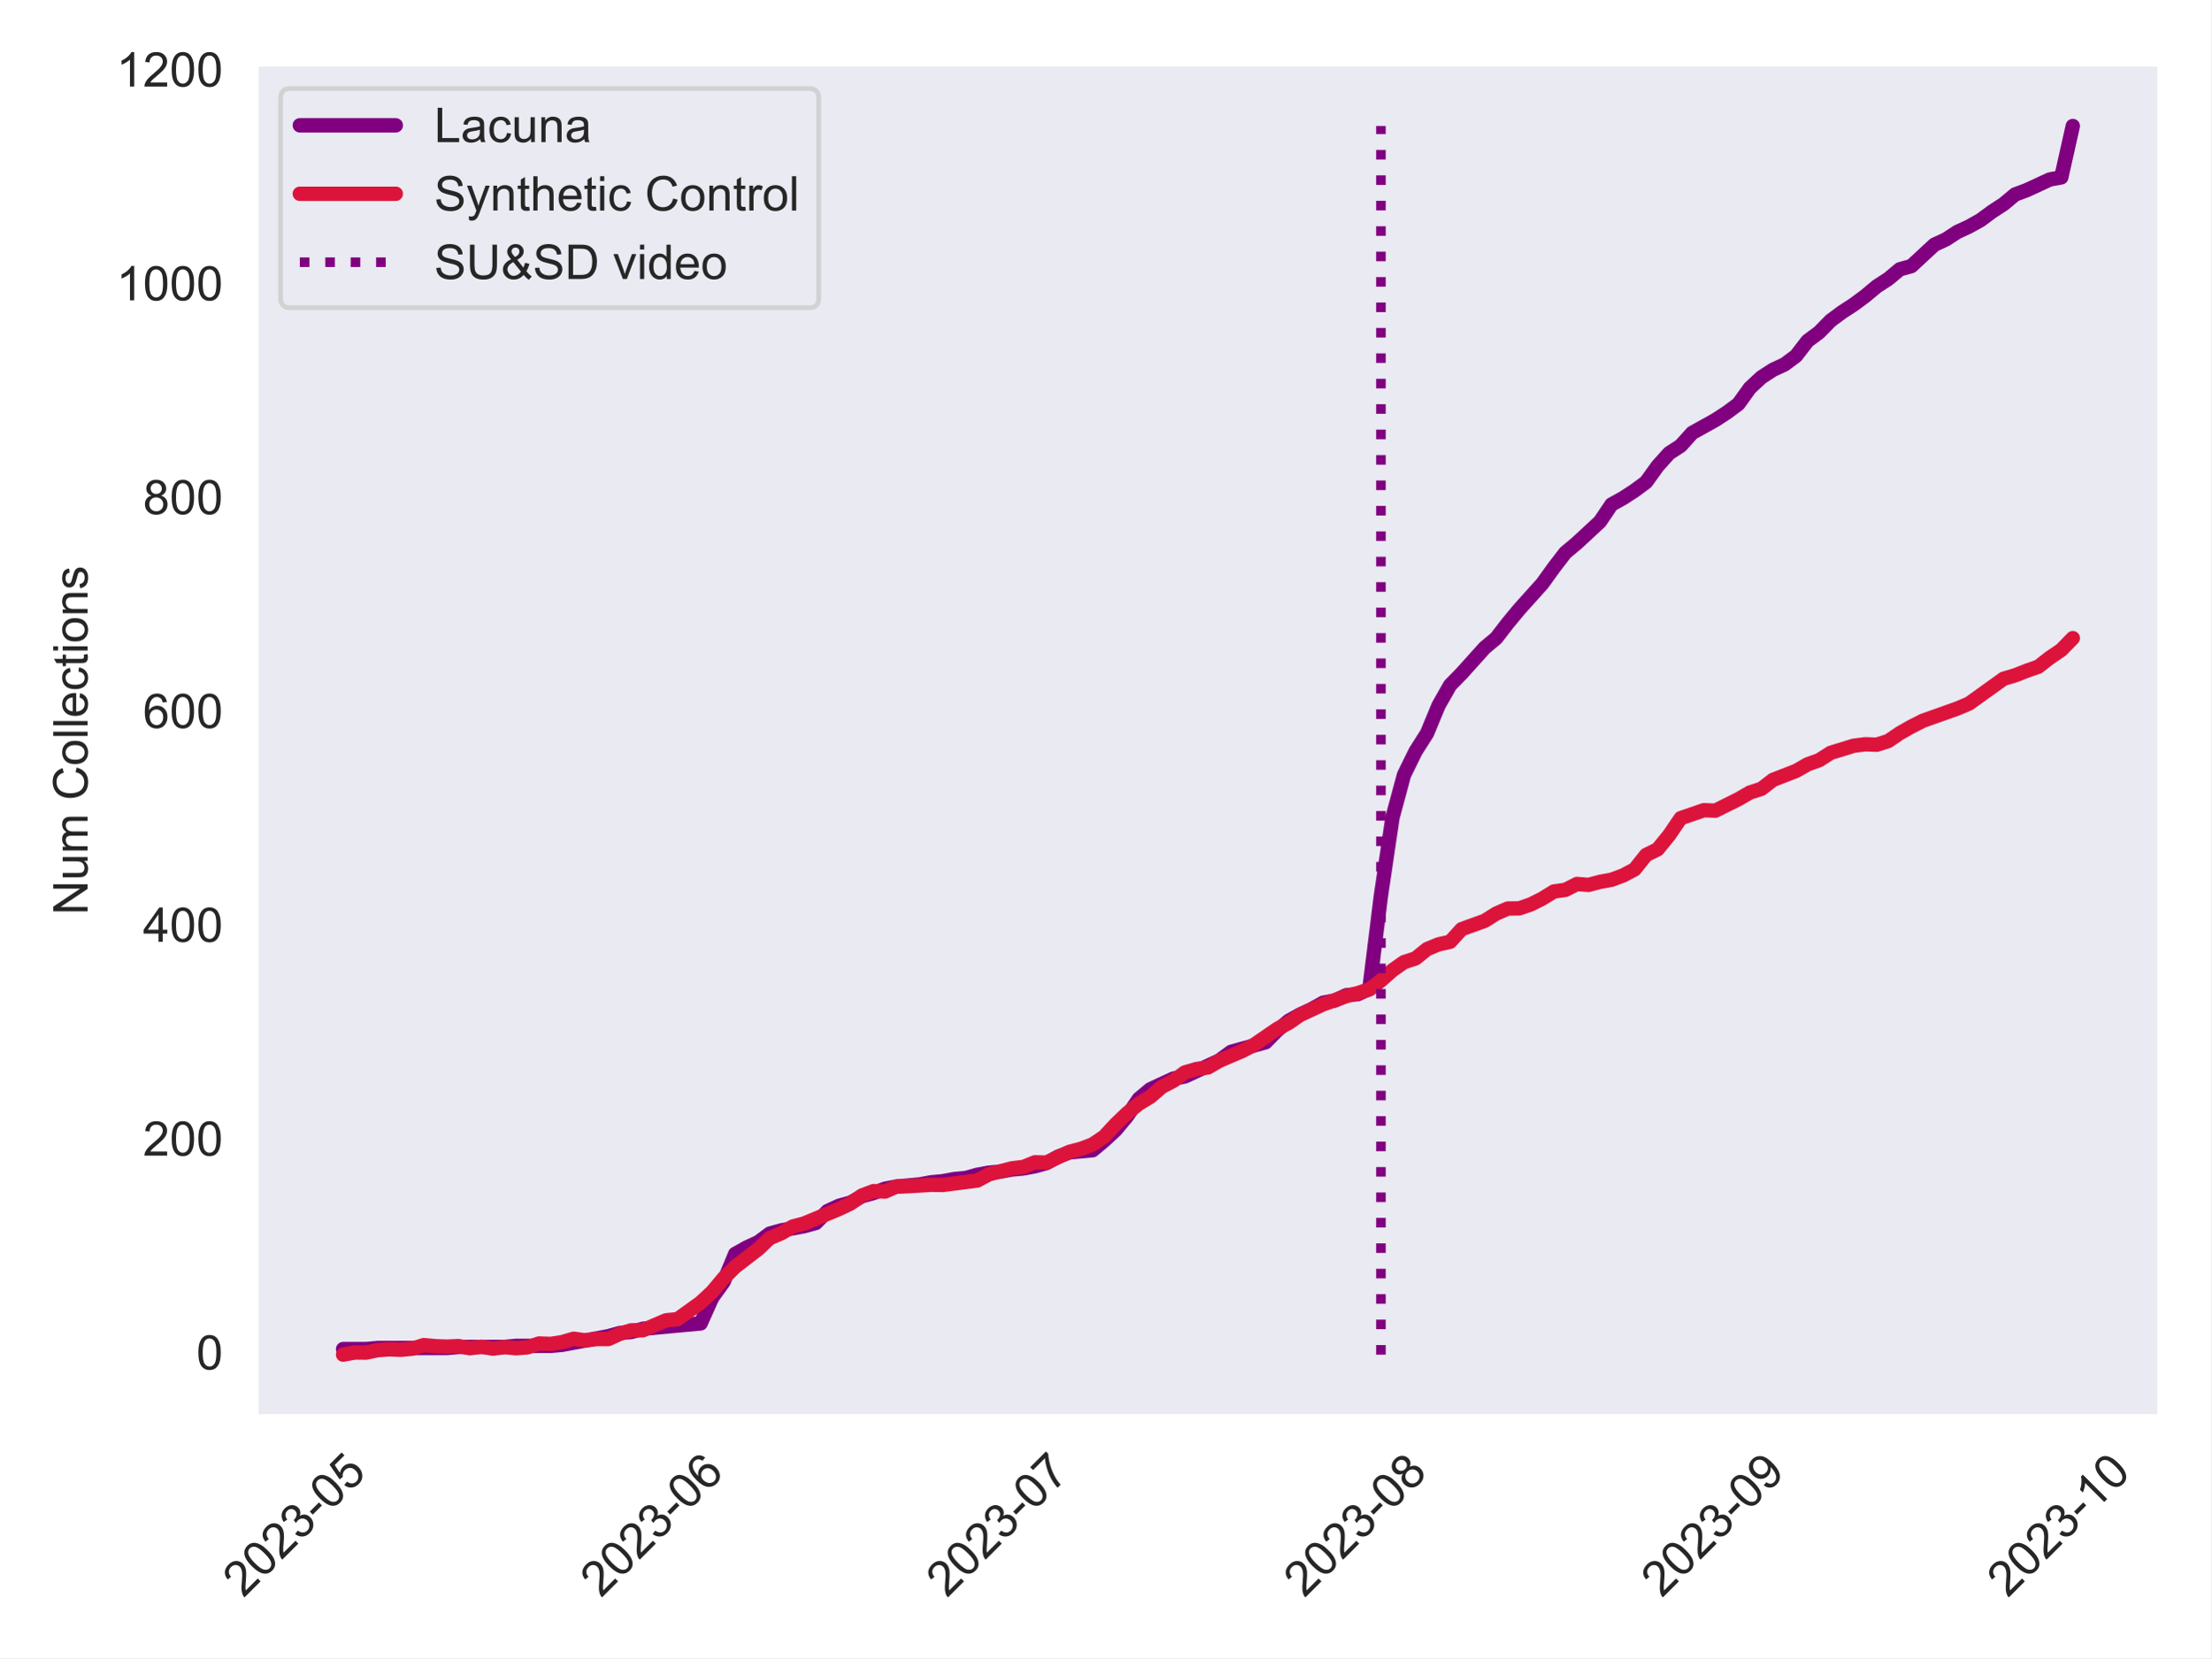
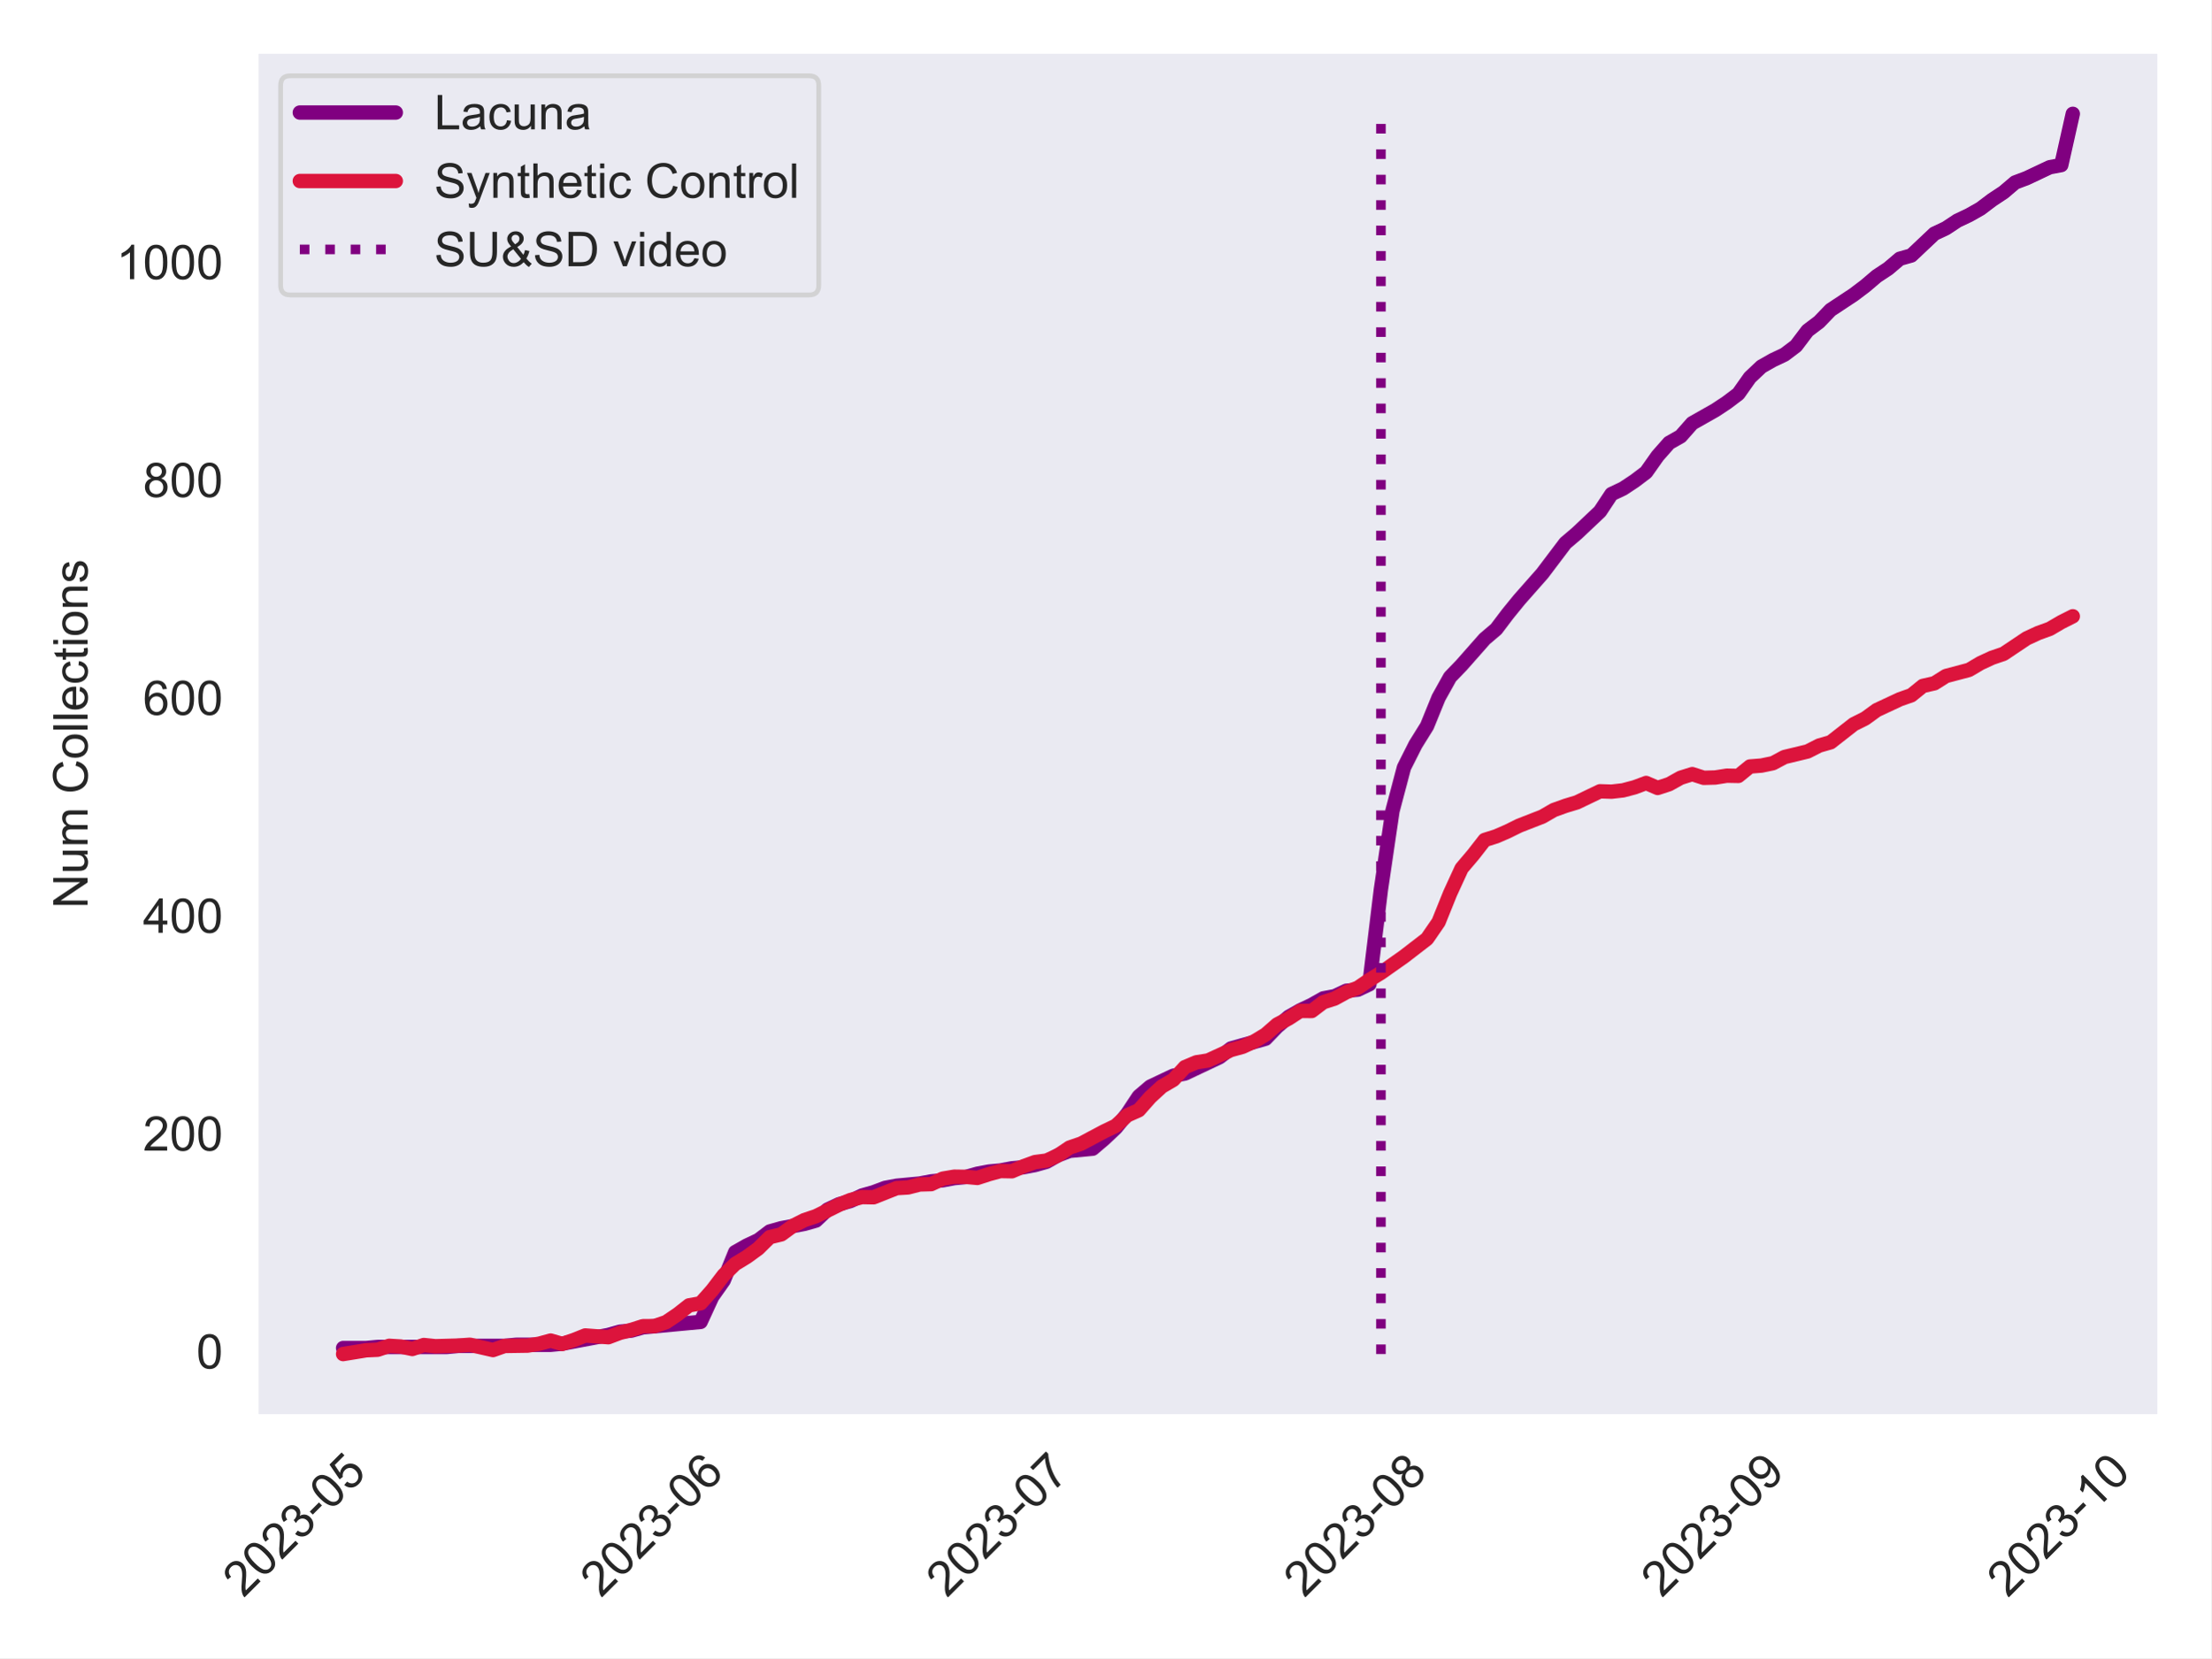
<svg xmlns="http://www.w3.org/2000/svg" xmlns:xlink="http://www.w3.org/1999/xlink" width="460.8pt" height="345.6pt" viewBox="0 0 460.8 345.6" version="1.1">
  <defs>
    <style type="text/css">*{stroke-linejoin: round; stroke-linecap: butt}</style>
  </defs>
  <g id="figure_1">
    <g id="patch_1">
      <path d="M 0 345.6  L 460.8 345.6  L 460.8 0  L 0 0  z " style="fill: #ffffff" />
    </g>
    <g id="axes_1">
      <g id="patch_2">
-         <path d="M 53.48 295.153  L 450 295.153  L 450 13.461  L 53.48 13.461  z " style="fill: #eaeaf2" />
+         <path d="M 53.48 295.153  L 450 295.153  L 450 10.8  L 53.48 10.8  z " style="fill: #eaeaf2" />
      </g>
      <g id="matplotlib.axis_1">
        <g id="xtick_1">
          <g id="text_1">
            <g style="fill: #262626" transform="translate(50.74526 333.1617) rotate(-45) scale(0.1 -0.1)">
              <defs>
                <path id="ArialMT-32" d="M 3222 541  L 3222 0  L 194 0  Q 188 203 259 391  Q 375 700 629 1000  Q 884 1300 1366 1694  Q 2113 2306 2375 2664  Q 2638 3022 2638 3341  Q 2638 3675 2398 3904  Q 2159 4134 1775 4134  Q 1369 4134 1125 3890  Q 881 3647 878 3216  L 300 3275  Q 359 3922 746 4261  Q 1134 4600 1788 4600  Q 2447 4600 2831 4234  Q 3216 3869 3216 3328  Q 3216 3053 3103 2787  Q 2991 2522 2730 2228  Q 2469 1934 1863 1422  Q 1356 997 1212 845  Q 1069 694 975 541  L 3222 541  z " transform="scale(0.015625)" />
                <path id="ArialMT-30" d="M 266 2259  Q 266 3072 433 3567  Q 600 4063 929 4331  Q 1259 4600 1759 4600  Q 2128 4600 2406 4451  Q 2684 4303 2865 4023  Q 3047 3744 3150 3342  Q 3253 2941 3253 2259  Q 3253 1453 3087 958  Q 2922 463 2592 192  Q 2263 -78 1759 -78  Q 1097 -78 719 397  Q 266 969 266 2259  z M 844 2259  Q 844 1131 1108 757  Q 1372 384 1759 384  Q 2147 384 2411 759  Q 2675 1134 2675 2259  Q 2675 3391 2411 3762  Q 2147 4134 1753 4134  Q 1366 4134 1134 3806  Q 844 3388 844 2259  z " transform="scale(0.015625)" />
                <path id="ArialMT-33" d="M 269 1209  L 831 1284  Q 928 806 1161 595  Q 1394 384 1728 384  Q 2125 384 2398 659  Q 2672 934 2672 1341  Q 2672 1728 2419 1979  Q 2166 2231 1775 2231  Q 1616 2231 1378 2169  L 1441 2663  Q 1497 2656 1531 2656  Q 1891 2656 2178 2843  Q 2466 3031 2466 3422  Q 2466 3731 2256 3934  Q 2047 4138 1716 4138  Q 1388 4138 1169 3931  Q 950 3725 888 3313  L 325 3413  Q 428 3978 793 4289  Q 1159 4600 1703 4600  Q 2078 4600 2393 4439  Q 2709 4278 2876 4000  Q 3044 3722 3044 3409  Q 3044 3113 2884 2869  Q 2725 2625 2413 2481  Q 2819 2388 3044 2092  Q 3269 1797 3269 1353  Q 3269 753 2831 336  Q 2394 -81 1725 -81  Q 1122 -81 723 278  Q 325 638 269 1209  z " transform="scale(0.015625)" />
                <path id="ArialMT-2d" d="M 203 1375  L 203 1941  L 1931 1941  L 1931 1375  L 203 1375  z " transform="scale(0.015625)" />
                <path id="ArialMT-35" d="M 266 1200  L 856 1250  Q 922 819 1161 601  Q 1400 384 1738 384  Q 2144 384 2425 690  Q 2706 997 2706 1503  Q 2706 1984 2436 2262  Q 2166 2541 1728 2541  Q 1456 2541 1237 2417  Q 1019 2294 894 2097  L 366 2166  L 809 4519  L 3088 4519  L 3088 3981  L 1259 3981  L 1013 2750  Q 1425 3038 1878 3038  Q 2478 3038 2890 2622  Q 3303 2206 3303 1553  Q 3303 931 2941 478  Q 2500 -78 1738 -78  Q 1113 -78 717 272  Q 322 622 266 1200  z " transform="scale(0.015625)" />
              </defs>
              <use xlink:href="#ArialMT-32" />
              <use xlink:href="#ArialMT-30" x="55.615" />
              <use xlink:href="#ArialMT-32" x="111.23" />
              <use xlink:href="#ArialMT-33" x="166.846" />
              <use xlink:href="#ArialMT-2d" x="222.461" />
              <use xlink:href="#ArialMT-30" x="255.762" />
              <use xlink:href="#ArialMT-35" x="311.377" />
            </g>
          </g>
        </g>
        <g id="xtick_2">
          <g id="text_2">
            <g style="fill: #262626" transform="translate(125.243 333.1617) rotate(-45) scale(0.1 -0.1)">
              <defs>
                <path id="ArialMT-36" d="M 3184 3459  L 2625 3416  Q 2550 3747 2413 3897  Q 2184 4138 1850 4138  Q 1581 4138 1378 3988  Q 1113 3794 959 3422  Q 806 3050 800 2363  Q 1003 2672 1297 2822  Q 1591 2972 1913 2972  Q 2475 2972 2870 2558  Q 3266 2144 3266 1488  Q 3266 1056 3080 686  Q 2894 316 2569 119  Q 2244 -78 1831 -78  Q 1128 -78 684 439  Q 241 956 241 2144  Q 241 3472 731 4075  Q 1159 4600 1884 4600  Q 2425 4600 2770 4297  Q 3116 3994 3184 3459  z M 888 1484  Q 888 1194 1011 928  Q 1134 663 1356 523  Q 1578 384 1822 384  Q 2178 384 2434 671  Q 2691 959 2691 1453  Q 2691 1928 2437 2201  Q 2184 2475 1800 2475  Q 1419 2475 1153 2201  Q 888 1928 888 1484  z " transform="scale(0.015625)" />
              </defs>
              <use xlink:href="#ArialMT-32" />
              <use xlink:href="#ArialMT-30" x="55.615" />
              <use xlink:href="#ArialMT-32" x="111.23" />
              <use xlink:href="#ArialMT-33" x="166.846" />
              <use xlink:href="#ArialMT-2d" x="222.461" />
              <use xlink:href="#ArialMT-30" x="255.762" />
              <use xlink:href="#ArialMT-36" x="311.377" />
            </g>
          </g>
        </g>
        <g id="xtick_3">
          <g id="text_3">
            <g style="fill: #262626" transform="translate(197.3375 333.1617) rotate(-45) scale(0.1 -0.1)">
              <defs>
                <path id="ArialMT-37" d="M 303 3981  L 303 4522  L 3269 4522  L 3269 4084  Q 2831 3619 2401 2847  Q 1972 2075 1738 1259  Q 1569 684 1522 0  L 944 0  Q 953 541 1156 1306  Q 1359 2072 1739 2783  Q 2119 3494 2547 3981  L 303 3981  z " transform="scale(0.015625)" />
              </defs>
              <use xlink:href="#ArialMT-32" />
              <use xlink:href="#ArialMT-30" x="55.615" />
              <use xlink:href="#ArialMT-32" x="111.23" />
              <use xlink:href="#ArialMT-33" x="166.846" />
              <use xlink:href="#ArialMT-2d" x="222.461" />
              <use xlink:href="#ArialMT-30" x="255.762" />
              <use xlink:href="#ArialMT-37" x="311.377" />
            </g>
          </g>
        </g>
        <g id="xtick_4">
          <g id="text_4">
            <g style="fill: #262626" transform="translate(271.8352 333.1617) rotate(-45) scale(0.1 -0.1)">
              <defs>
                <path id="ArialMT-38" d="M 1131 2484  Q 781 2613 612 2850  Q 444 3088 444 3419  Q 444 3919 803 4259  Q 1163 4600 1759 4600  Q 2359 4600 2725 4251  Q 3091 3903 3091 3403  Q 3091 3084 2923 2848  Q 2756 2613 2416 2484  Q 2838 2347 3058 2040  Q 3278 1734 3278 1309  Q 3278 722 2862 322  Q 2447 -78 1769 -78  Q 1091 -78 675 323  Q 259 725 259 1325  Q 259 1772 486 2073  Q 713 2375 1131 2484  z M 1019 3438  Q 1019 3113 1228 2906  Q 1438 2700 1772 2700  Q 2097 2700 2305 2904  Q 2513 3109 2513 3406  Q 2513 3716 2298 3927  Q 2084 4138 1766 4138  Q 1444 4138 1231 3931  Q 1019 3725 1019 3438  z M 838 1322  Q 838 1081 952 856  Q 1066 631 1291 507  Q 1516 384 1775 384  Q 2178 384 2440 643  Q 2703 903 2703 1303  Q 2703 1709 2433 1975  Q 2163 2241 1756 2241  Q 1359 2241 1098 1978  Q 838 1716 838 1322  z " transform="scale(0.015625)" />
              </defs>
              <use xlink:href="#ArialMT-32" />
              <use xlink:href="#ArialMT-30" x="55.615" />
              <use xlink:href="#ArialMT-32" x="111.23" />
              <use xlink:href="#ArialMT-33" x="166.846" />
              <use xlink:href="#ArialMT-2d" x="222.461" />
              <use xlink:href="#ArialMT-30" x="255.762" />
              <use xlink:href="#ArialMT-38" x="311.377" />
            </g>
          </g>
        </g>
        <g id="xtick_5">
          <g id="text_5">
            <g style="fill: #262626" transform="translate(346.3329 333.1617) rotate(-45) scale(0.1 -0.1)">
              <defs>
                <path id="ArialMT-39" d="M 350 1059  L 891 1109  Q 959 728 1153 556  Q 1347 384 1650 384  Q 1909 384 2104 503  Q 2300 622 2425 820  Q 2550 1019 2634 1356  Q 2719 1694 2719 2044  Q 2719 2081 2716 2156  Q 2547 1888 2255 1720  Q 1963 1553 1622 1553  Q 1053 1553 659 1965  Q 266 2378 266 3053  Q 266 3750 677 4175  Q 1088 4600 1706 4600  Q 2153 4600 2523 4359  Q 2894 4119 3086 3673  Q 3278 3228 3278 2384  Q 3278 1506 3087 986  Q 2897 466 2520 194  Q 2144 -78 1638 -78  Q 1100 -78 759 220  Q 419 519 350 1059  z M 2653 3081  Q 2653 3566 2395 3850  Q 2138 4134 1775 4134  Q 1400 4134 1122 3828  Q 844 3522 844 3034  Q 844 2597 1108 2323  Q 1372 2050 1759 2050  Q 2150 2050 2401 2323  Q 2653 2597 2653 3081  z " transform="scale(0.015625)" />
              </defs>
              <use xlink:href="#ArialMT-32" />
              <use xlink:href="#ArialMT-30" x="55.615" />
              <use xlink:href="#ArialMT-32" x="111.23" />
              <use xlink:href="#ArialMT-33" x="166.846" />
              <use xlink:href="#ArialMT-2d" x="222.461" />
              <use xlink:href="#ArialMT-30" x="255.762" />
              <use xlink:href="#ArialMT-39" x="311.377" />
            </g>
          </g>
        </g>
        <g id="xtick_6">
          <g id="text_6">
            <g style="fill: #262626" transform="translate(418.4274 333.1617) rotate(-45) scale(0.1 -0.1)">
              <defs>
                <path id="ArialMT-31" d="M 2384 0  L 1822 0  L 1822 3584  Q 1619 3391 1289 3197  Q 959 3003 697 2906  L 697 3450  Q 1169 3672 1522 3987  Q 1875 4303 2022 4600  L 2384 4600  L 2384 0  z " transform="scale(0.015625)" />
              </defs>
              <use xlink:href="#ArialMT-32" />
              <use xlink:href="#ArialMT-30" x="55.615" />
              <use xlink:href="#ArialMT-32" x="111.23" />
              <use xlink:href="#ArialMT-33" x="166.846" />
              <use xlink:href="#ArialMT-2d" x="222.461" />
              <use xlink:href="#ArialMT-31" x="255.762" />
              <use xlink:href="#ArialMT-30" x="311.377" />
            </g>
          </g>
        </g>
      </g>
      <g id="matplotlib.axis_2">
        <g id="ytick_1">
          <g id="text_7">
-             <g style="fill: #262626" transform="translate(40.91906 285.4392) scale(0.1 -0.1)">
+             <g style="fill: #262626" transform="translate(40.91906 285.237) scale(0.1 -0.1)">
              <use xlink:href="#ArialMT-30" />
            </g>
          </g>
        </g>
        <g id="ytick_2">
          <g id="text_8">
-             <g style="fill: #262626" transform="translate(29.79719 240.8717) scale(0.1 -0.1)">
+             <g style="fill: #262626" transform="translate(29.79719 239.8262) scale(0.1 -0.1)">
              <use xlink:href="#ArialMT-32" />
              <use xlink:href="#ArialMT-30" x="55.615" />
              <use xlink:href="#ArialMT-30" x="111.23" />
            </g>
          </g>
        </g>
        <g id="ytick_3">
          <g id="text_9">
-             <g style="fill: #262626" transform="translate(29.79719 196.3041) scale(0.1 -0.1)">
+             <g style="fill: #262626" transform="translate(29.79719 194.4155) scale(0.1 -0.1)">
              <defs>
                <path id="ArialMT-34" d="M 2069 0  L 2069 1097  L 81 1097  L 81 1613  L 2172 4581  L 2631 4581  L 2631 1613  L 3250 1613  L 3250 1097  L 2631 1097  L 2631 0  L 2069 0  z M 2069 1613  L 2069 3678  L 634 1613  L 2069 1613  z " transform="scale(0.015625)" />
              </defs>
              <use xlink:href="#ArialMT-34" />
              <use xlink:href="#ArialMT-30" x="55.615" />
              <use xlink:href="#ArialMT-30" x="111.23" />
            </g>
          </g>
        </g>
        <g id="ytick_4">
          <g id="text_10">
-             <g style="fill: #262626" transform="translate(29.79719 151.7365) scale(0.1 -0.1)">
+             <g style="fill: #262626" transform="translate(29.79719 149.0048) scale(0.1 -0.1)">
              <use xlink:href="#ArialMT-36" />
              <use xlink:href="#ArialMT-30" x="55.615" />
              <use xlink:href="#ArialMT-30" x="111.23" />
            </g>
          </g>
        </g>
        <g id="ytick_5">
          <g id="text_11">
-             <g style="fill: #262626" transform="translate(29.79719 107.169) scale(0.1 -0.1)">
+             <g style="fill: #262626" transform="translate(29.79719 103.5941) scale(0.1 -0.1)">
              <use xlink:href="#ArialMT-38" />
              <use xlink:href="#ArialMT-30" x="55.615" />
              <use xlink:href="#ArialMT-30" x="111.23" />
            </g>
          </g>
        </g>
        <g id="ytick_6">
          <g id="text_12">
-             <g style="fill: #262626" transform="translate(24.23625 62.60143) scale(0.1 -0.1)">
+             <g style="fill: #262626" transform="translate(24.23625 58.18333) scale(0.1 -0.1)">
              <use xlink:href="#ArialMT-31" />
              <use xlink:href="#ArialMT-30" x="55.615" />
              <use xlink:href="#ArialMT-30" x="111.23" />
              <use xlink:href="#ArialMT-30" x="166.846" />
            </g>
          </g>
        </g>
-         <g id="ytick_7">
-           <g id="text_13">
-             <g style="fill: #262626" transform="translate(24.23625 18.03387) scale(0.1 -0.1)">
-               <use xlink:href="#ArialMT-31" />
-               <use xlink:href="#ArialMT-32" x="55.615" />
-               <use xlink:href="#ArialMT-30" x="111.23" />
-               <use xlink:href="#ArialMT-30" x="166.846" />
-             </g>
-           </g>
-         </g>
-         <g id="text_14">
-           <g style="fill: #262626" transform="translate(18.24875 190.707) rotate(-90) scale(0.1 -0.1)">
+         <g id="text_13">
+           <g style="fill: #262626" transform="translate(18.24875 189.3764) rotate(-90) scale(0.1 -0.1)">
            <defs>
              <path id="ArialMT-4e" d="M 488 0  L 488 4581  L 1109 4581  L 3516 984  L 3516 4581  L 4097 4581  L 4097 0  L 3475 0  L 1069 3600  L 1069 0  L 488 0  z " transform="scale(0.015625)" />
              <path id="ArialMT-75" d="M 2597 0  L 2597 488  Q 2209 -75 1544 -75  Q 1250 -75 995 37  Q 741 150 617 320  Q 494 491 444 738  Q 409 903 409 1263  L 409 3319  L 972 3319  L 972 1478  Q 972 1038 1006 884  Q 1059 663 1231 536  Q 1403 409 1656 409  Q 1909 409 2131 539  Q 2353 669 2445 892  Q 2538 1116 2538 1541  L 2538 3319  L 3100 3319  L 3100 0  L 2597 0  z " transform="scale(0.015625)" />
              <path id="ArialMT-6d" d="M 422 0  L 422 3319  L 925 3319  L 925 2853  Q 1081 3097 1340 3245  Q 1600 3394 1931 3394  Q 2300 3394 2536 3241  Q 2772 3088 2869 2813  Q 3263 3394 3894 3394  Q 4388 3394 4653 3120  Q 4919 2847 4919 2278  L 4919 0  L 4359 0  L 4359 2091  Q 4359 2428 4304 2576  Q 4250 2725 4106 2815  Q 3963 2906 3769 2906  Q 3419 2906 3187 2673  Q 2956 2441 2956 1928  L 2956 0  L 2394 0  L 2394 2156  Q 2394 2531 2256 2718  Q 2119 2906 1806 2906  Q 1569 2906 1367 2781  Q 1166 2656 1075 2415  Q 984 2175 984 1722  L 984 0  L 422 0  z " transform="scale(0.015625)" />
              <path id="ArialMT-20" transform="scale(0.015625)" />
              <path id="ArialMT-43" d="M 3763 1606  L 4369 1453  Q 4178 706 3683 314  Q 3188 -78 2472 -78  Q 1731 -78 1267 223  Q 803 525 561 1097  Q 319 1669 319 2325  Q 319 3041 592 3573  Q 866 4106 1370 4382  Q 1875 4659 2481 4659  Q 3169 4659 3637 4309  Q 4106 3959 4291 3325  L 3694 3184  Q 3534 3684 3231 3912  Q 2928 4141 2469 4141  Q 1941 4141 1586 3887  Q 1231 3634 1087 3207  Q 944 2781 944 2328  Q 944 1744 1114 1308  Q 1284 872 1643 656  Q 2003 441 2422 441  Q 2931 441 3284 734  Q 3638 1028 3763 1606  z " transform="scale(0.015625)" />
              <path id="ArialMT-6f" d="M 213 1659  Q 213 2581 725 3025  Q 1153 3394 1769 3394  Q 2453 3394 2887 2945  Q 3322 2497 3322 1706  Q 3322 1066 3130 698  Q 2938 331 2570 128  Q 2203 -75 1769 -75  Q 1072 -75 642 372  Q 213 819 213 1659  z M 791 1659  Q 791 1022 1069 705  Q 1347 388 1769 388  Q 2188 388 2466 706  Q 2744 1025 2744 1678  Q 2744 2294 2464 2611  Q 2184 2928 1769 2928  Q 1347 2928 1069 2612  Q 791 2297 791 1659  z " transform="scale(0.015625)" />
              <path id="ArialMT-6c" d="M 409 0  L 409 4581  L 972 4581  L 972 0  L 409 0  z " transform="scale(0.015625)" />
              <path id="ArialMT-65" d="M 2694 1069  L 3275 997  Q 3138 488 2766 206  Q 2394 -75 1816 -75  Q 1088 -75 661 373  Q 234 822 234 1631  Q 234 2469 665 2931  Q 1097 3394 1784 3394  Q 2450 3394 2872 2941  Q 3294 2488 3294 1666  Q 3294 1616 3291 1516  L 816 1516  Q 847 969 1125 678  Q 1403 388 1819 388  Q 2128 388 2347 550  Q 2566 713 2694 1069  z M 847 1978  L 2700 1978  Q 2663 2397 2488 2606  Q 2219 2931 1791 2931  Q 1403 2931 1139 2672  Q 875 2413 847 1978  z " transform="scale(0.015625)" />
              <path id="ArialMT-63" d="M 2588 1216  L 3141 1144  Q 3050 572 2676 248  Q 2303 -75 1759 -75  Q 1078 -75 664 370  Q 250 816 250 1647  Q 250 2184 428 2587  Q 606 2991 970 3192  Q 1334 3394 1763 3394  Q 2303 3394 2647 3120  Q 2991 2847 3088 2344  L 2541 2259  Q 2463 2594 2264 2762  Q 2066 2931 1784 2931  Q 1359 2931 1093 2626  Q 828 2322 828 1663  Q 828 994 1084 691  Q 1341 388 1753 388  Q 2084 388 2306 591  Q 2528 794 2588 1216  z " transform="scale(0.015625)" />
              <path id="ArialMT-74" d="M 1650 503  L 1731 6  Q 1494 -44 1306 -44  Q 1000 -44 831 53  Q 663 150 594 308  Q 525 466 525 972  L 525 2881  L 113 2881  L 113 3319  L 525 3319  L 525 4141  L 1084 4478  L 1084 3319  L 1650 3319  L 1650 2881  L 1084 2881  L 1084 941  Q 1084 700 1114 631  Q 1144 563 1211 522  Q 1278 481 1403 481  Q 1497 481 1650 503  z " transform="scale(0.015625)" />
              <path id="ArialMT-69" d="M 425 3934  L 425 4581  L 988 4581  L 988 3934  L 425 3934  z M 425 0  L 425 3319  L 988 3319  L 988 0  L 425 0  z " transform="scale(0.015625)" />
              <path id="ArialMT-6e" d="M 422 0  L 422 3319  L 928 3319  L 928 2847  Q 1294 3394 1984 3394  Q 2284 3394 2536 3286  Q 2788 3178 2913 3003  Q 3038 2828 3088 2588  Q 3119 2431 3119 2041  L 3119 0  L 2556 0  L 2556 2019  Q 2556 2363 2490 2533  Q 2425 2703 2258 2804  Q 2091 2906 1866 2906  Q 1506 2906 1245 2678  Q 984 2450 984 1813  L 984 0  L 422 0  z " transform="scale(0.015625)" />
              <path id="ArialMT-73" d="M 197 991  L 753 1078  Q 800 744 1014 566  Q 1228 388 1613 388  Q 2000 388 2187 545  Q 2375 703 2375 916  Q 2375 1106 2209 1216  Q 2094 1291 1634 1406  Q 1016 1563 777 1677  Q 538 1791 414 1992  Q 291 2194 291 2438  Q 291 2659 392 2848  Q 494 3038 669 3163  Q 800 3259 1026 3326  Q 1253 3394 1513 3394  Q 1903 3394 2198 3281  Q 2494 3169 2634 2976  Q 2775 2784 2828 2463  L 2278 2388  Q 2241 2644 2061 2787  Q 1881 2931 1553 2931  Q 1166 2931 1000 2803  Q 834 2675 834 2503  Q 834 2394 903 2306  Q 972 2216 1119 2156  Q 1203 2125 1616 2013  Q 2213 1853 2448 1751  Q 2684 1650 2818 1456  Q 2953 1263 2953 975  Q 2953 694 2789 445  Q 2625 197 2315 61  Q 2006 -75 1616 -75  Q 969 -75 630 194  Q 291 463 197 991  z " transform="scale(0.015625)" />
            </defs>
            <use xlink:href="#ArialMT-4e" />
            <use xlink:href="#ArialMT-75" x="72.217" />
            <use xlink:href="#ArialMT-6d" x="127.832" />
            <use xlink:href="#ArialMT-20" x="211.133" />
            <use xlink:href="#ArialMT-43" x="238.916" />
            <use xlink:href="#ArialMT-6f" x="311.133" />
            <use xlink:href="#ArialMT-6c" x="366.748" />
            <use xlink:href="#ArialMT-6c" x="388.965" />
            <use xlink:href="#ArialMT-65" x="411.182" />
            <use xlink:href="#ArialMT-63" x="466.797" />
            <use xlink:href="#ArialMT-74" x="516.797" />
            <use xlink:href="#ArialMT-69" x="544.58" />
            <use xlink:href="#ArialMT-6f" x="566.797" />
            <use xlink:href="#ArialMT-6e" x="622.412" />
            <use xlink:href="#ArialMT-73" x="678.027" />
          </g>
        </g>
      </g>
      <g id="PolyCollection_1" />
      <g id="PolyCollection_2" />
      <g id="line2d_1">
-         <path d="M 71.504 281.192  L 76.31 281.192  L 78.713 280.969  L 93.132 280.969  L 95.535 280.746  L 105.148 280.746  L 107.551 280.523  L 114.76 280.523  L 117.164 280.3  L 126.776 278.518  L 129.179 277.849  L 131.582 277.626  L 133.986 276.958  L 146.001 275.844  L 148.404 270.496  L 150.808 267.153  L 153.211 261.359  L 155.614 260.022  L 158.017 258.908  L 160.42 257.125  L 162.823 256.457  L 167.63 255.565  L 170.033 254.897  L 172.436 252.446  L 174.839 251.332  L 177.242 250.663  L 179.645 249.326  L 182.049 248.657  L 184.452 247.766  L 186.855 247.32  L 191.661 246.875  L 194.064 246.429  L 196.468 246.206  L 198.871 245.761  L 201.274 245.538  L 203.677 244.869  L 206.08 244.424  L 208.483 244.201  L 210.886 243.755  L 213.29 243.532  L 215.693 243.087  L 218.096 242.418  L 220.499 241.081  L 222.902 240.19  L 227.708 239.744  L 230.112 237.738  L 232.515 235.51  L 234.918 232.613  L 237.321 229.048  L 239.724 227.042  L 244.531 224.814  L 246.934 224.368  L 254.143 221.026  L 256.546 219.243  L 263.756 217.237  L 266.159 214.786  L 268.562 212.781  L 270.965 211.444  L 273.368 210.329  L 275.772 208.992  L 278.175 208.547  L 280.578 207.432  L 282.981 207.21  L 285.384 206.095  L 287.787 186.709  L 290.19 170.441  L 292.594 161.528  L 294.997 156.625  L 297.4 152.837  L 299.803 147.043  L 302.206 142.81  L 304.609 140.358  L 309.416 135.01  L 311.819 133.005  L 314.222 129.885  L 316.625 126.988  L 321.431 121.64  L 323.835 118.297  L 326.238 115.178  L 328.641 113.172  L 333.447 108.715  L 335.85 105.15  L 338.253 103.813  L 340.657 102.253  L 343.06 100.47  L 345.463 97.128  L 347.866 94.454  L 350.269 92.894  L 352.672 90.22  L 357.479 87.546  L 359.882 85.986  L 362.285 84.203  L 364.688 80.861  L 367.091 78.632  L 369.494 77.072  L 371.898 75.958  L 374.301 74.175  L 376.704 71.056  L 379.107 69.273  L 381.51 66.822  L 383.913 65.039  L 386.316 63.479  L 388.72 61.697  L 391.123 59.691  L 393.526 58.131  L 395.929 56.126  L 398.332 55.457  L 403.139 51  L 405.542 49.886  L 407.945 48.326  L 410.348 47.212  L 412.751 45.875  L 415.154 44.092  L 417.557 42.533  L 419.961 40.527  L 422.364 39.636  L 427.17 37.407  L 429.573 36.962  L 431.976 26.265  L 431.976 26.265  " clip-path="url(#p0c4cf89b5a)" style="fill: none; stroke: #800080; stroke-width: 3; stroke-linecap: round" />
+         <path d="M 71.504 280.977  L 76.31 280.977  L 78.713 280.75  L 93.132 280.75  L 95.535 280.523  L 105.148 280.523  L 107.551 280.296  L 114.76 280.296  L 117.164 280.069  L 126.776 278.252  L 129.179 277.571  L 131.582 277.344  L 133.986 276.663  L 146.001 275.528  L 148.404 270.305  L 150.808 266.9  L 153.211 260.996  L 155.614 259.634  L 158.017 258.499  L 160.42 256.682  L 162.823 256.001  L 167.63 255.093  L 170.033 254.412  L 172.436 252.141  L 174.839 251.006  L 177.242 250.325  L 179.645 249.189  L 182.049 248.508  L 184.452 247.6  L 186.855 247.146  L 191.661 246.692  L 194.064 246.238  L 196.468 246.011  L 198.871 245.557  L 201.274 245.329  L 203.677 244.648  L 206.08 244.194  L 208.483 243.967  L 210.886 243.513  L 213.29 243.286  L 215.693 242.832  L 218.096 242.151  L 220.499 240.788  L 222.902 239.88  L 227.708 239.426  L 230.112 237.383  L 232.515 235.112  L 234.918 232.16  L 237.321 228.528  L 239.724 226.484  L 244.531 224.213  L 246.934 223.759  L 254.143 220.354  L 256.546 218.537  L 263.756 216.494  L 266.159 213.996  L 268.562 211.953  L 270.965 210.59  L 273.368 209.455  L 275.772 208.093  L 278.175 207.639  L 280.578 206.503  L 282.981 206.276  L 285.384 205.141  L 287.787 185.387  L 290.19 169.039  L 292.594 159.957  L 294.997 155.189  L 297.4 151.329  L 299.803 145.426  L 302.206 141.112  L 304.609 138.614  L 309.416 133.165  L 311.819 131.122  L 314.222 127.943  L 316.625 124.991  L 321.431 119.542  L 326.238 113.184  L 328.641 111.141  L 333.447 106.6  L 335.85 102.967  L 338.253 101.832  L 340.657 100.242  L 343.06 98.426  L 345.463 95.02  L 347.866 92.295  L 350.269 90.933  L 352.672 88.208  L 357.479 85.484  L 359.882 83.894  L 362.285 82.078  L 364.688 78.672  L 367.091 76.402  L 369.494 75.039  L 371.898 73.904  L 374.301 72.088  L 376.704 68.909  L 379.107 67.092  L 381.51 64.595  L 386.316 61.416  L 388.72 59.6  L 391.123 57.556  L 393.526 55.967  L 395.929 53.923  L 398.332 53.242  L 403.139 48.701  L 405.542 47.566  L 407.945 45.976  L 410.348 44.841  L 412.751 43.479  L 415.154 41.662  L 417.557 40.073  L 419.961 38.03  L 422.364 37.121  L 427.17 34.851  L 429.573 34.397  L 431.976 23.725  L 431.976 23.725  " clip-path="url(#p7bd3c2adf9)" style="fill: none; stroke: #800080; stroke-width: 3; stroke-linecap: round" />
      </g>
      <g id="line2d_2">
-         <path d="M 71.504 282.349  L 73.907 281.903  L 76.31 281.921  L 78.713 281.415  L 81.116 281.244  L 83.519 281.341  L 85.923 281.11  L 88.326 280.366  L 90.729 280.594  L 93.132 280.688  L 95.535 280.567  L 97.938 281.016  L 100.341 280.699  L 102.745 281.102  L 105.148 280.781  L 107.551 281.02  L 109.954 280.826  L 112.357 280.026  L 114.76 280.119  L 117.164 279.741  L 119.567 279.037  L 121.97 279.39  L 124.373 279.097  L 126.776 279.097  L 129.179 278.005  L 131.582 277.277  L 133.986 277.263  L 138.792 275.2  L 141.195 274.966  L 146.001 271.506  L 148.404 269.278  L 150.808 266.405  L 153.211 264.04  L 158.017 260.345  L 160.42 258.063  L 162.823 257.05  L 165.227 255.636  L 167.63 255.003  L 172.436 252.999  L 174.839 251.999  L 177.242 250.852  L 179.645 249.177  L 182.049 248.268  L 184.452 248.355  L 186.855 247.298  L 189.258 247.248  L 194.064 246.944  L 196.468 246.986  L 203.677 246.057  L 206.08 244.766  L 210.886 243.523  L 213.29 243.228  L 215.693 242.261  L 218.096 242.322  L 222.902 240.071  L 225.305 239.447  L 227.708 238.526  L 230.112 236.914  L 232.515 234.319  L 234.918 232.016  L 237.321 230.066  L 239.724 228.618  L 242.127 226.539  L 244.531 225.276  L 246.934 223.533  L 249.337 222.824  L 251.74 222.49  L 254.143 221.09  L 258.949 219.032  L 261.353 217.773  L 266.159 214.465  L 268.562 213.21  L 270.965 211.54  L 275.772 209.319  L 280.578 207.619  L 282.981 206.997  L 285.384 206.228  L 287.787 204.366  L 290.19 202.239  L 292.594 200.543  L 294.997 199.768  L 297.4 197.822  L 299.803 196.835  L 302.206 196.299  L 304.609 193.668  L 309.416 191.928  L 311.819 190.416  L 314.222 189.37  L 316.625 189.326  L 319.028 188.501  L 321.431 187.295  L 323.835 185.81  L 326.238 185.479  L 328.641 184.249  L 331.044 184.438  L 333.447 183.805  L 335.85 183.368  L 338.253 182.473  L 340.657 181.205  L 343.06 178.2  L 345.463 177.018  L 347.866 174.058  L 350.269 170.531  L 355.076 168.875  L 357.479 168.965  L 362.285 166.576  L 364.688 165.187  L 367.091 164.41  L 369.494 162.549  L 374.301 160.684  L 376.704 159.313  L 379.107 158.451  L 381.51 156.915  L 386.316 155.436  L 388.72 155.134  L 391.123 155.221  L 393.526 154.446  L 395.929 152.813  L 398.332 151.449  L 400.735 150.231  L 407.945 147.662  L 410.348 146.644  L 417.557 141.468  L 419.961 140.759  L 422.364 139.805  L 424.767 138.976  L 427.17 137.099  L 429.573 135.471  L 431.976 133.005  L 431.976 133.005  " clip-path="url(#p0c4cf89b5a)" style="fill: none; stroke: #dc143c; stroke-width: 3; stroke-linecap: round" />
+         <path d="M 71.504 282.228  L 76.31 281.441  L 78.713 281.33  L 81.116 280.512  L 83.519 280.662  L 85.923 281.173  L 88.326 280.346  L 90.729 280.598  L 95.535 280.463  L 97.938 280.288  L 102.745 281.395  L 105.148 280.541  L 109.954 280.467  L 112.357 280.076  L 114.76 279.419  L 117.164 280.119  L 119.567 279.316  L 121.97 278.355  L 126.776 278.718  L 129.179 277.811  L 131.582 277.196  L 133.986 276.423  L 136.389 276.406  L 138.792 275.587  L 141.195 273.968  L 143.598 272.08  L 146.001 271.651  L 148.404 268.947  L 150.808 265.79  L 153.211 263.45  L 155.614 261.988  L 158.017 260.242  L 160.42 257.863  L 162.823 257.282  L 165.227 255.526  L 167.63 254.308  L 170.033 253.507  L 174.839 251.123  L 177.242 250.125  L 179.645 249.506  L 182.049 249.552  L 186.855 247.645  L 189.258 247.497  L 191.661 246.878  L 194.064 246.807  L 196.468 245.673  L 198.871 245.26  L 201.274 245.292  L 203.677 245.517  L 206.08 244.736  L 208.483 244.082  L 210.886 244.127  L 213.29 243.096  L 215.693 242.219  L 218.096 241.903  L 220.499 240.811  L 222.902 239.19  L 225.305 238.37  L 230.112 235.815  L 232.515 234.664  L 234.918 232.474  L 237.321 231.402  L 239.724 228.68  L 242.127 226.468  L 244.531 225.065  L 246.934 222.425  L 249.337 221.417  L 251.74 221.041  L 256.546 218.849  L 258.949 218.185  L 261.353 217.09  L 263.756 215.636  L 266.159 213.534  L 268.562 212.279  L 270.965 210.713  L 273.368 210.723  L 275.772 208.896  L 278.175 208.118  L 280.578 206.798  L 282.981 205.892  L 285.384 204.246  L 287.787 202.773  L 292.594 199.379  L 297.4 195.674  L 299.803 192.18  L 302.206 186.218  L 304.609 180.987  L 307.012 178.154  L 309.416 175.073  L 311.819 174.315  L 314.222 173.269  L 316.625 172.083  L 321.431 170.21  L 323.835 168.824  L 326.238 167.964  L 328.641 167.235  L 333.447 164.928  L 335.85 165.009  L 338.253 164.733  L 340.657 164.095  L 343.06 163.199  L 345.463 164.228  L 347.866 163.441  L 350.269 162.1  L 352.672 161.355  L 355.076 162.122  L 357.479 162.053  L 359.882 161.675  L 362.285 161.721  L 364.688 159.762  L 367.091 159.57  L 369.494 159.068  L 371.898 157.785  L 376.704 156.627  L 379.107 155.399  L 381.51 154.709  L 386.316 150.947  L 388.72 149.741  L 391.123 147.996  L 395.929 145.752  L 398.332 144.907  L 400.735 142.961  L 403.139 142.417  L 405.542 140.901  L 410.348 139.625  L 412.751 138.205  L 415.154 137.092  L 417.557 136.271  L 422.364 133.052  L 424.767 131.941  L 427.17 131.07  L 429.573 129.667  L 431.976 128.454  L 431.976 128.454  " clip-path="url(#p7bd3c2adf9)" style="fill: none; stroke: #dc143c; stroke-width: 3; stroke-linecap: round" />
      </g>
      <g id="LineCollection_1">
-         <path d="M 287.787 282.349  L 287.787 26.265  " clip-path="url(#p0c4cf89b5a)" style="fill: none; stroke-dasharray: 2,3.3; stroke-dashoffset: 0; stroke: #800080; stroke-width: 2" />
+         <path d="M 287.787 282.228  L 287.787 23.725  " clip-path="url(#p7bd3c2adf9)" style="fill: none; stroke-dasharray: 2,3.3; stroke-dashoffset: 0; stroke: #800080; stroke-width: 2" />
      </g>
      <g id="patch_3">
-         <path d="M 53.48 295.153  L 53.48 13.461  " style="fill: none; stroke: #ffffff; stroke-width: 0.8; stroke-linejoin: miter; stroke-linecap: square" />
+         <path d="M 53.48 295.153  L 53.48 10.8  " style="fill: none; stroke: #ffffff; stroke-width: 0.8; stroke-linejoin: miter; stroke-linecap: square" />
      </g>
      <g id="patch_4">
-         <path d="M 450 295.153  L 450 13.461  " style="fill: none; stroke: #ffffff; stroke-width: 0.8; stroke-linejoin: miter; stroke-linecap: square" />
+         <path d="M 450 295.153  L 450 10.8  " style="fill: none; stroke: #ffffff; stroke-width: 0.8; stroke-linejoin: miter; stroke-linecap: square" />
      </g>
      <g id="patch_5">
        <path d="M 53.48 295.153  L 450 295.153  " style="fill: none; stroke: #ffffff; stroke-width: 0.8; stroke-linejoin: miter; stroke-linecap: square" />
      </g>
      <g id="patch_6">
-         <path d="M 53.48 13.461  L 450 13.461  " style="fill: none; stroke: #ffffff; stroke-width: 0.8; stroke-linejoin: miter; stroke-linecap: square" />
+         <path d="M 53.48 10.8  L 450 10.8  " style="fill: none; stroke: #ffffff; stroke-width: 0.8; stroke-linejoin: miter; stroke-linecap: square" />
      </g>
      <g id="legend_1">
        <g id="patch_7">
-           <path d="M 60.48 64.136  L 168.624 64.136  Q 170.624 64.136 170.624 62.136  L 170.624 20.461  Q 170.624 18.461 168.624 18.461  L 60.48 18.461  Q 58.48 18.461 58.48 20.461  L 58.48 62.136  Q 58.48 64.136 60.48 64.136  z " style="fill: #eaeaf2; opacity: 0.8; stroke: #cccccc; stroke-linejoin: miter" />
+           <path d="M 60.48 61.475  L 168.624 61.475  Q 170.624 61.475 170.624 59.475  L 170.624 17.8  Q 170.624 15.8 168.624 15.8  L 60.48 15.8  Q 58.48 15.8 58.48 17.8  L 58.48 59.475  Q 58.48 61.475 60.48 61.475  z " style="fill: #eaeaf2; opacity: 0.8; stroke: #cccccc; stroke-linejoin: miter" />
        </g>
        <g id="line2d_3">
-           <path d="M 62.48 26.119  L 72.48 26.119  L 82.48 26.119  " style="fill: none; stroke: #800080; stroke-width: 3; stroke-linecap: round" />
-         </g>
-         <g id="text_15">
-           <g style="fill: #262626" transform="translate(90.48 29.61901) scale(0.1 -0.1)">
+           <path d="M 62.48 23.458  L 72.48 23.458  L 82.48 23.458  " style="fill: none; stroke: #800080; stroke-width: 3; stroke-linecap: round" />
+         </g>
+         <g id="text_14">
+           <g style="fill: #262626" transform="translate(90.48 26.95781) scale(0.1 -0.1)">
            <defs>
              <path id="ArialMT-4c" d="M 469 0  L 469 4581  L 1075 4581  L 1075 541  L 3331 541  L 3331 0  L 469 0  z " transform="scale(0.015625)" />
              <path id="ArialMT-61" d="M 2588 409  Q 2275 144 1986 34  Q 1697 -75 1366 -75  Q 819 -75 525 192  Q 231 459 231 875  Q 231 1119 342 1320  Q 453 1522 633 1644  Q 813 1766 1038 1828  Q 1203 1872 1538 1913  Q 2219 1994 2541 2106  Q 2544 2222 2544 2253  Q 2544 2597 2384 2738  Q 2169 2928 1744 2928  Q 1347 2928 1158 2789  Q 969 2650 878 2297  L 328 2372  Q 403 2725 575 2942  Q 747 3159 1072 3276  Q 1397 3394 1825 3394  Q 2250 3394 2515 3294  Q 2781 3194 2906 3042  Q 3031 2891 3081 2659  Q 3109 2516 3109 2141  L 3109 1391  Q 3109 606 3145 398  Q 3181 191 3288 0  L 2700 0  Q 2613 175 2588 409  z M 2541 1666  Q 2234 1541 1622 1453  Q 1275 1403 1131 1340  Q 988 1278 909 1158  Q 831 1038 831 891  Q 831 666 1001 516  Q 1172 366 1500 366  Q 1825 366 2078 508  Q 2331 650 2450 897  Q 2541 1088 2541 1459  L 2541 1666  z " transform="scale(0.015625)" />
            </defs>
            <use xlink:href="#ArialMT-4c" />
            <use xlink:href="#ArialMT-61" x="55.615" />
            <use xlink:href="#ArialMT-63" x="111.23" />
            <use xlink:href="#ArialMT-75" x="161.23" />
            <use xlink:href="#ArialMT-6e" x="216.846" />
            <use xlink:href="#ArialMT-61" x="272.461" />
          </g>
        </g>
        <g id="line2d_4">
-           <path d="M 62.48 40.386  L 72.48 40.386  L 82.48 40.386  " style="fill: none; stroke: #dc143c; stroke-width: 3; stroke-linecap: round" />
-         </g>
-         <g id="text_16">
-           <g style="fill: #262626" transform="translate(90.48 43.8862) scale(0.1 -0.1)">
+           <path d="M 62.48 37.725  L 72.48 37.725  L 82.48 37.725  " style="fill: none; stroke: #dc143c; stroke-width: 3; stroke-linecap: round" />
+         </g>
+         <g id="text_15">
+           <g style="fill: #262626" transform="translate(90.48 41.225) scale(0.1 -0.1)">
            <defs>
              <path id="ArialMT-53" d="M 288 1472  L 859 1522  Q 900 1178 1048 958  Q 1197 738 1509 602  Q 1822 466 2213 466  Q 2559 466 2825 569  Q 3091 672 3220 851  Q 3350 1031 3350 1244  Q 3350 1459 3225 1620  Q 3100 1781 2813 1891  Q 2628 1963 1997 2114  Q 1366 2266 1113 2400  Q 784 2572 623 2826  Q 463 3081 463 3397  Q 463 3744 659 4045  Q 856 4347 1234 4503  Q 1613 4659 2075 4659  Q 2584 4659 2973 4495  Q 3363 4331 3572 4012  Q 3781 3694 3797 3291  L 3216 3247  Q 3169 3681 2898 3903  Q 2628 4125 2100 4125  Q 1550 4125 1298 3923  Q 1047 3722 1047 3438  Q 1047 3191 1225 3031  Q 1400 2872 2139 2705  Q 2878 2538 3153 2413  Q 3553 2228 3743 1945  Q 3934 1663 3934 1294  Q 3934 928 3725 604  Q 3516 281 3123 101  Q 2731 -78 2241 -78  Q 1619 -78 1198 103  Q 778 284 539 648  Q 300 1013 288 1472  z " transform="scale(0.015625)" />
              <path id="ArialMT-79" d="M 397 -1278  L 334 -750  Q 519 -800 656 -800  Q 844 -800 956 -737  Q 1069 -675 1141 -563  Q 1194 -478 1313 -144  Q 1328 -97 1363 -6  L 103 3319  L 709 3319  L 1400 1397  Q 1534 1031 1641 628  Q 1738 1016 1872 1384  L 2581 3319  L 3144 3319  L 1881 -56  Q 1678 -603 1566 -809  Q 1416 -1088 1222 -1217  Q 1028 -1347 759 -1347  Q 597 -1347 397 -1278  z " transform="scale(0.015625)" />
              <path id="ArialMT-68" d="M 422 0  L 422 4581  L 984 4581  L 984 2938  Q 1378 3394 1978 3394  Q 2347 3394 2619 3248  Q 2891 3103 3008 2847  Q 3125 2591 3125 2103  L 3125 0  L 2563 0  L 2563 2103  Q 2563 2525 2380 2717  Q 2197 2909 1863 2909  Q 1613 2909 1392 2779  Q 1172 2650 1078 2428  Q 984 2206 984 1816  L 984 0  L 422 0  z " transform="scale(0.015625)" />
              <path id="ArialMT-72" d="M 416 0  L 416 3319  L 922 3319  L 922 2816  Q 1116 3169 1280 3281  Q 1444 3394 1641 3394  Q 1925 3394 2219 3213  L 2025 2691  Q 1819 2813 1613 2813  Q 1428 2813 1281 2702  Q 1134 2591 1072 2394  Q 978 2094 978 1738  L 978 0  L 416 0  z " transform="scale(0.015625)" />
            </defs>
            <use xlink:href="#ArialMT-53" />
            <use xlink:href="#ArialMT-79" x="66.699" />
            <use xlink:href="#ArialMT-6e" x="116.699" />
            <use xlink:href="#ArialMT-74" x="172.314" />
            <use xlink:href="#ArialMT-68" x="200.098" />
            <use xlink:href="#ArialMT-65" x="255.713" />
            <use xlink:href="#ArialMT-74" x="311.328" />
            <use xlink:href="#ArialMT-69" x="339.111" />
            <use xlink:href="#ArialMT-63" x="361.328" />
            <use xlink:href="#ArialMT-20" x="411.328" />
            <use xlink:href="#ArialMT-43" x="439.111" />
            <use xlink:href="#ArialMT-6f" x="511.328" />
            <use xlink:href="#ArialMT-6e" x="566.943" />
            <use xlink:href="#ArialMT-74" x="622.559" />
            <use xlink:href="#ArialMT-72" x="650.342" />
            <use xlink:href="#ArialMT-6f" x="683.643" />
            <use xlink:href="#ArialMT-6c" x="739.258" />
          </g>
        </g>
        <g id="line2d_5">
-           <path d="M 62.48 54.649  L 82.48 54.649  " style="fill: none; stroke-dasharray: 2,3.3; stroke-dashoffset: 0; stroke: #800080; stroke-width: 2" />
-         </g>
-         <g id="text_17">
-           <g style="fill: #262626" transform="translate(90.48 58.1487) scale(0.1 -0.1)">
+           <path d="M 62.48 51.987  L 82.48 51.987  " style="fill: none; stroke-dasharray: 2,3.3; stroke-dashoffset: 0; stroke: #800080; stroke-width: 2" />
+         </g>
+         <g id="text_16">
+           <g style="fill: #262626" transform="translate(90.48 55.4875) scale(0.1 -0.1)">
            <defs>
              <path id="ArialMT-55" d="M 3500 4581  L 4106 4581  L 4106 1934  Q 4106 1244 3950 837  Q 3794 431 3386 176  Q 2978 -78 2316 -78  Q 1672 -78 1262 144  Q 853 366 678 786  Q 503 1206 503 1934  L 503 4581  L 1109 4581  L 1109 1938  Q 1109 1341 1220 1058  Q 1331 775 1601 622  Q 1872 469 2263 469  Q 2931 469 3215 772  Q 3500 1075 3500 1938  L 3500 4581  z " transform="scale(0.015625)" />
              <path id="ArialMT-26" d="M 3041 541  Q 2763 231 2434 76  Q 2106 -78 1725 -78  Q 1022 -78 609 397  Q 275 784 275 1263  Q 275 1688 548 2030  Q 822 2372 1366 2631  Q 1056 2988 953 3209  Q 850 3431 850 3638  Q 850 4050 1173 4354  Q 1497 4659 1988 4659  Q 2456 4659 2754 4371  Q 3053 4084 3053 3681  Q 3053 3028 2188 2566  L 3009 1519  Q 3150 1794 3228 2156  L 3813 2031  Q 3663 1431 3406 1044  Q 3722 625 4122 341  L 3744 -106  Q 3403 113 3041 541  z M 1897 2928  Q 2263 3144 2370 3306  Q 2478 3469 2478 3666  Q 2478 3900 2329 4048  Q 2181 4197 1959 4197  Q 1731 4197 1579 4050  Q 1428 3903 1428 3691  Q 1428 3584 1483 3467  Q 1538 3350 1647 3219  L 1897 2928  z M 2688 984  L 1656 2263  Q 1200 1991 1040 1758  Q 881 1525 881 1297  Q 881 1019 1103 719  Q 1325 419 1731 419  Q 1984 419 2254 576  Q 2525 734 2688 984  z " transform="scale(0.015625)" />
              <path id="ArialMT-44" d="M 494 0  L 494 4581  L 2072 4581  Q 2606 4581 2888 4516  Q 3281 4425 3559 4188  Q 3922 3881 4101 3404  Q 4281 2928 4281 2316  Q 4281 1794 4159 1391  Q 4038 988 3847 723  Q 3656 459 3429 307  Q 3203 156 2883 78  Q 2563 0 2147 0  L 494 0  z M 1100 541  L 2078 541  Q 2531 541 2789 625  Q 3047 709 3200 863  Q 3416 1078 3536 1442  Q 3656 1806 3656 2325  Q 3656 3044 3420 3430  Q 3184 3816 2847 3947  Q 2603 4041 2063 4041  L 1100 4041  L 1100 541  z " transform="scale(0.015625)" />
              <path id="ArialMT-76" d="M 1344 0  L 81 3319  L 675 3319  L 1388 1331  Q 1503 1009 1600 663  Q 1675 925 1809 1294  L 2547 3319  L 3125 3319  L 1869 0  L 1344 0  z " transform="scale(0.015625)" />
              <path id="ArialMT-64" d="M 2575 0  L 2575 419  Q 2259 -75 1647 -75  Q 1250 -75 917 144  Q 584 363 401 755  Q 219 1147 219 1656  Q 219 2153 384 2558  Q 550 2963 881 3178  Q 1213 3394 1622 3394  Q 1922 3394 2156 3267  Q 2391 3141 2538 2938  L 2538 4581  L 3097 4581  L 3097 0  L 2575 0  z M 797 1656  Q 797 1019 1065 703  Q 1334 388 1700 388  Q 2069 388 2326 689  Q 2584 991 2584 1609  Q 2584 2291 2321 2609  Q 2059 2928 1675 2928  Q 1300 2928 1048 2622  Q 797 2316 797 1656  z " transform="scale(0.015625)" />
            </defs>
            <use xlink:href="#ArialMT-53" />
            <use xlink:href="#ArialMT-55" x="66.699" />
            <use xlink:href="#ArialMT-26" x="138.916" />
            <use xlink:href="#ArialMT-53" x="205.615" />
            <use xlink:href="#ArialMT-44" x="272.314" />
            <use xlink:href="#ArialMT-20" x="344.531" />
            <use xlink:href="#ArialMT-76" x="372.314" />
            <use xlink:href="#ArialMT-69" x="422.314" />
            <use xlink:href="#ArialMT-64" x="444.531" />
            <use xlink:href="#ArialMT-65" x="500.146" />
            <use xlink:href="#ArialMT-6f" x="555.762" />
          </g>
        </g>
      </g>
    </g>
  </g>
  <defs>
-     <clipPath id="p0c4cf89b5a">
-       <rect x="53.48" y="13.461" width="396.52" height="281.692" />
+     <clipPath id="p7bd3c2adf9">
+       <rect x="53.48" y="10.8" width="396.52" height="284.353" />
    </clipPath>
  </defs>
</svg>
